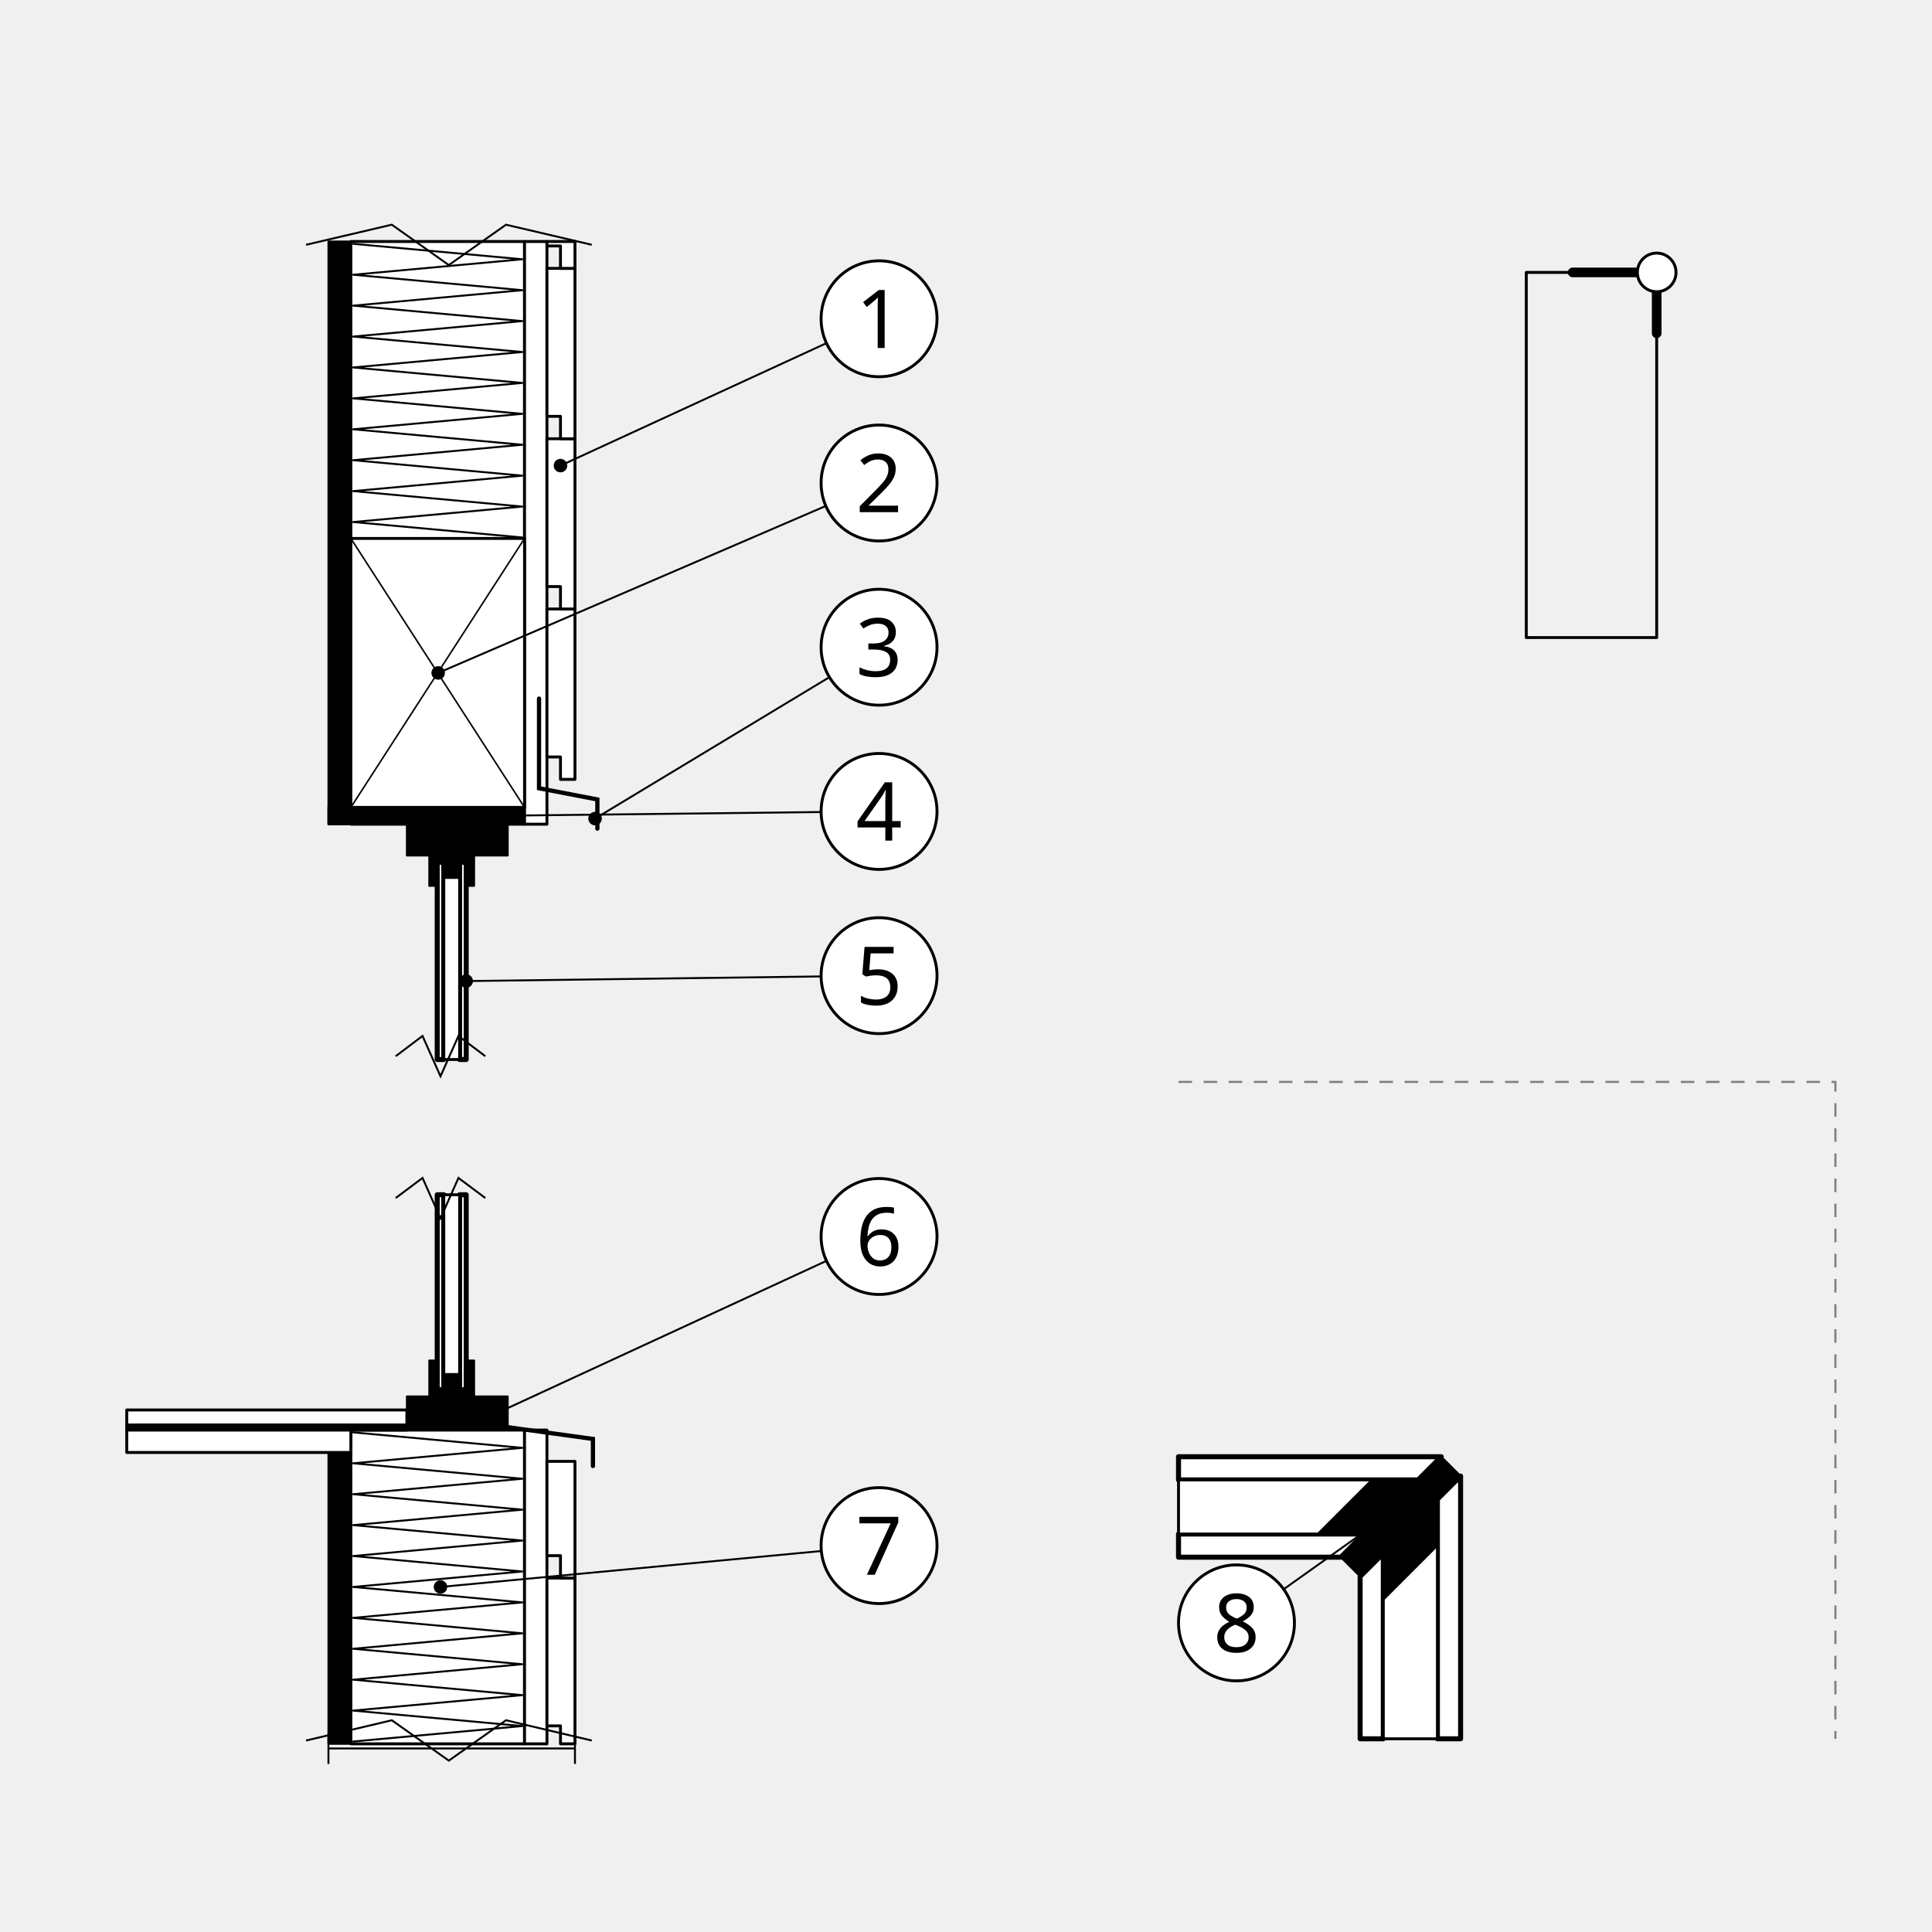
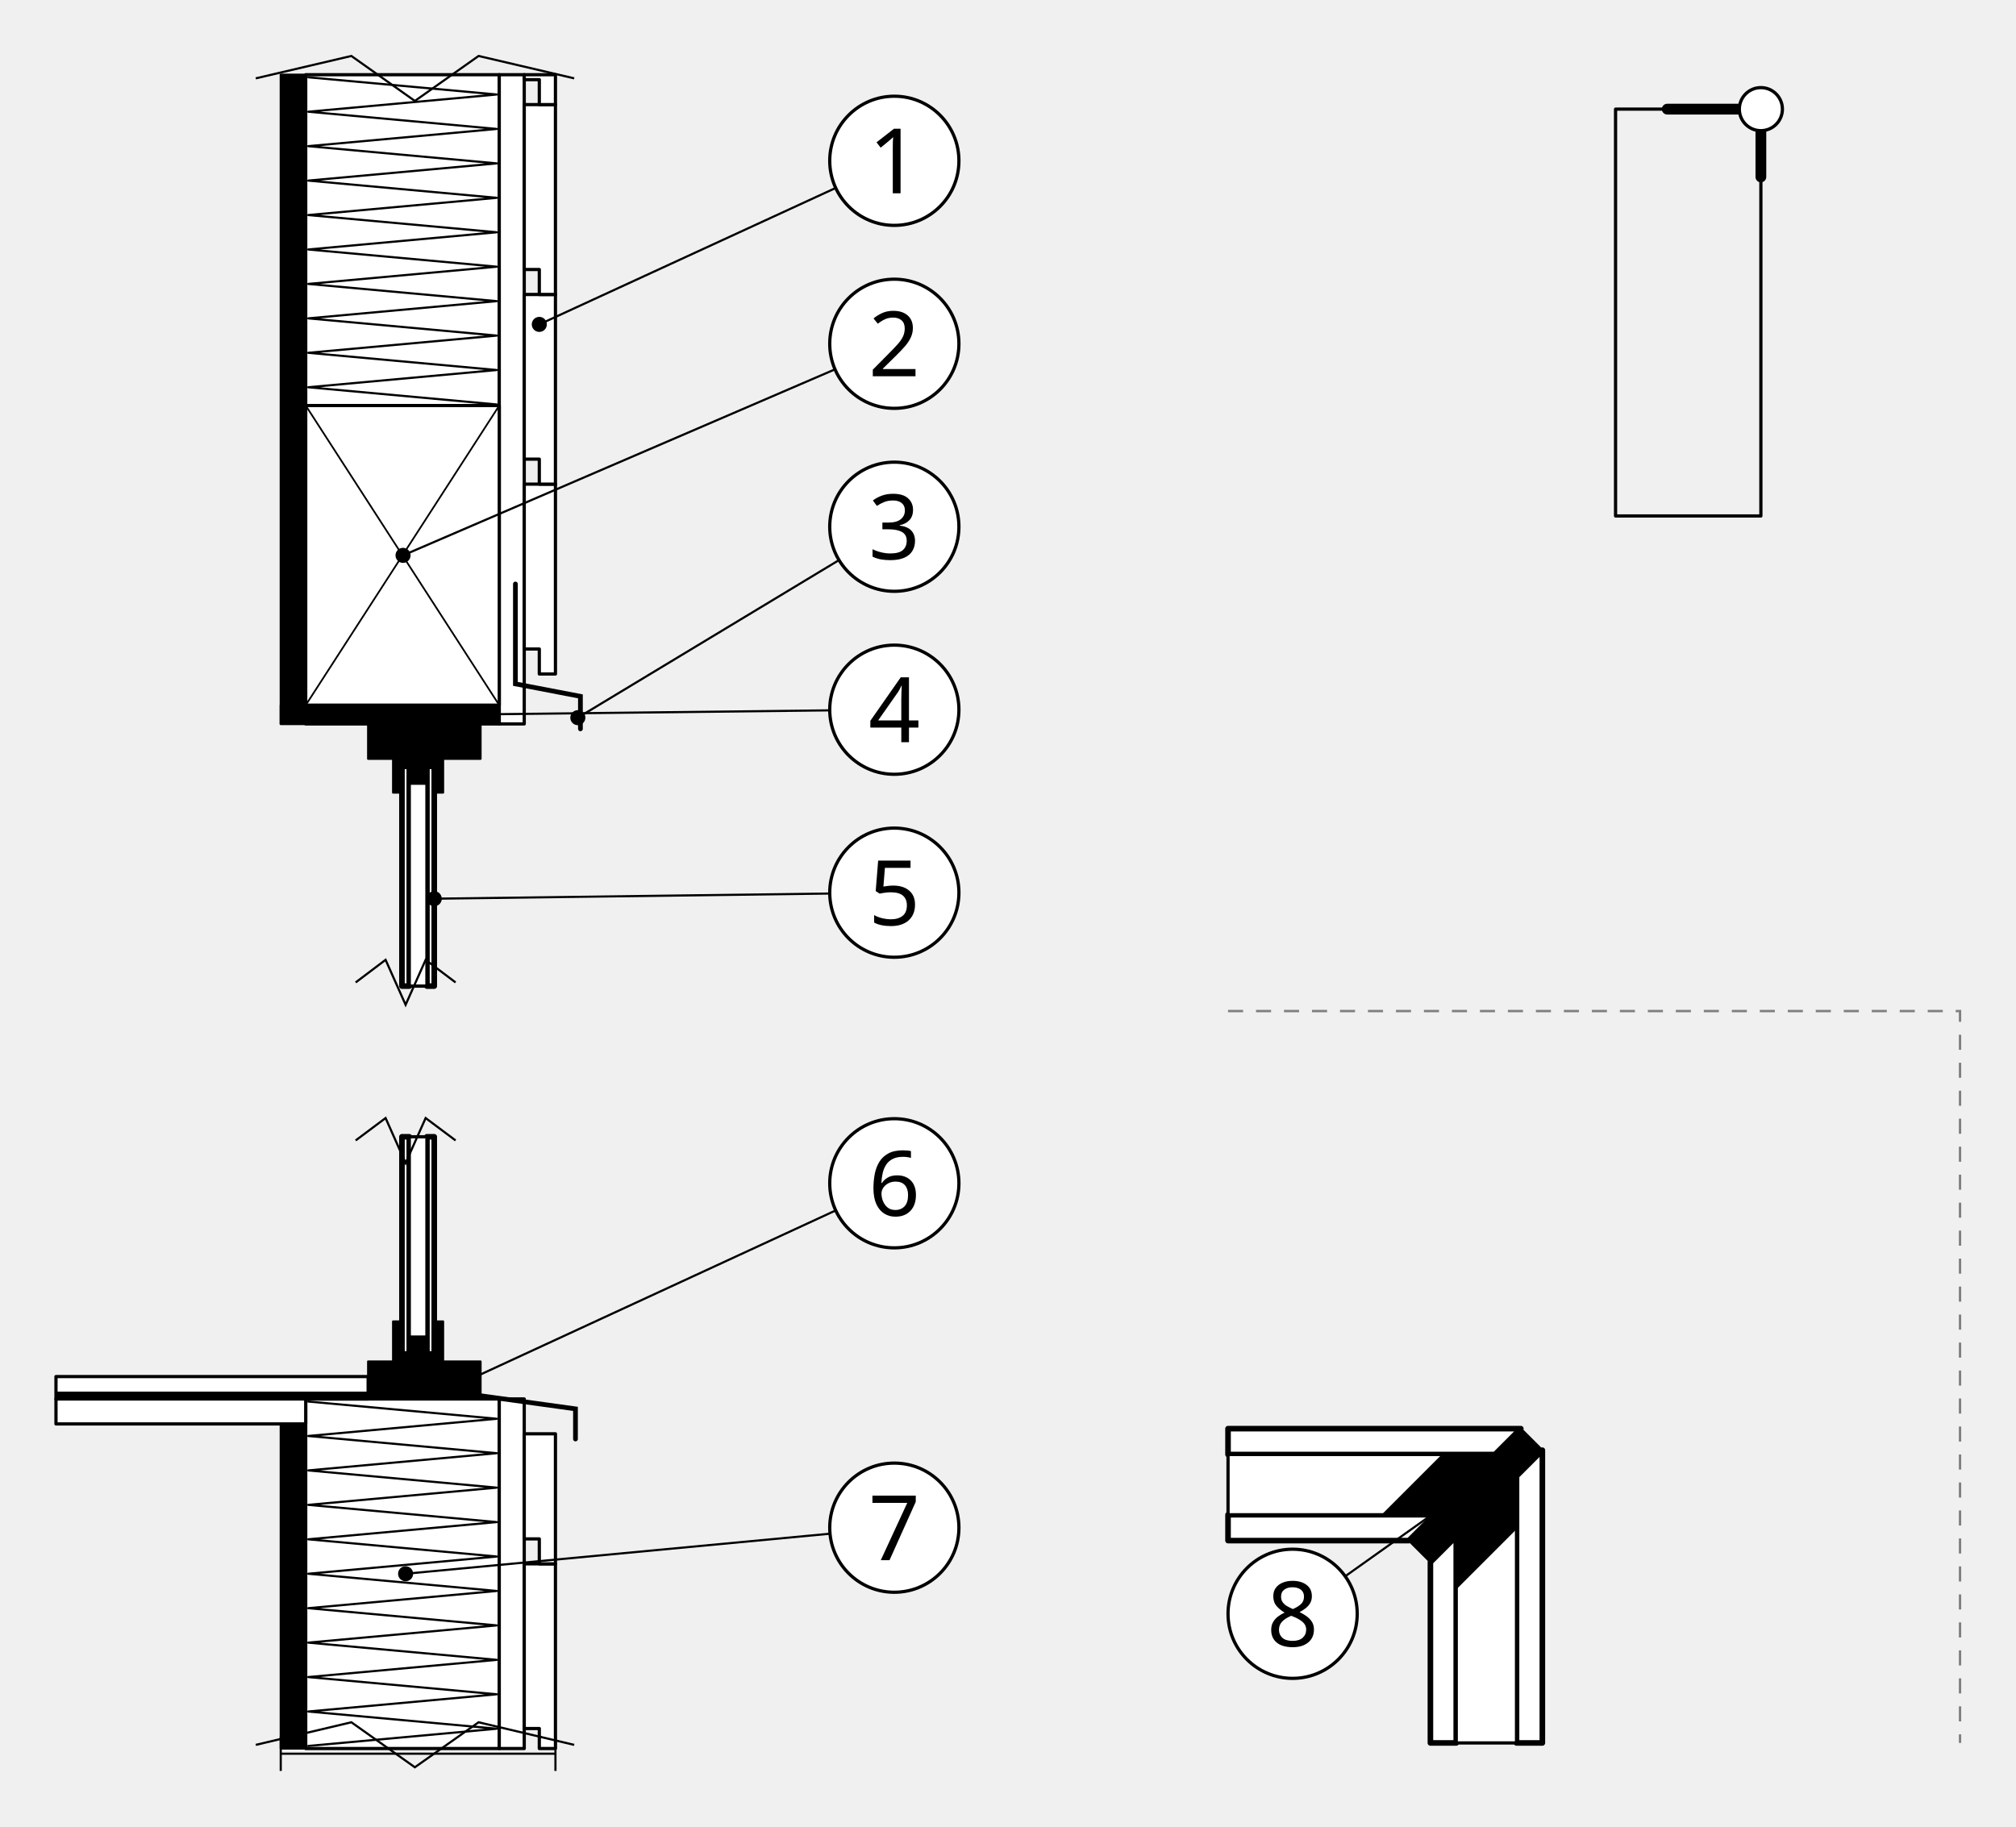
- <svg xmlns="http://www.w3.org/2000/svg" viewBox="0 0 1000 1000">
+ <svg xmlns="http://www.w3.org/2000/svg" viewBox="39.6 90.3 936.4 848.7">
  <defs>
    <style>
.k{fill:#fff;stroke:#000;stroke-width:1.5px;stroke-linejoin:round}
.c{fill:#fff;stroke:#000;stroke-width:2.6px;stroke-linejoin:round}
.n{fill:none;stroke:#000;stroke-width:1.5px;stroke-linejoin:round;stroke-linecap:round}
.b{fill:#000;stroke:#000;stroke-width:1px;stroke-linejoin:round}
.h{fill:none;stroke:#000;stroke-width:.8px}
.l{fill:none;stroke:#000;stroke-width:1px}
.w{fill:#fff;stroke:none}
.g{fill:none;stroke:#7f7f7f;stroke-width:1.1px;stroke-dasharray:7 6}
.gs{fill:none;stroke:#7f7f7f;stroke-width:1.1px}
.gf{fill:#d9d9d9;stroke:none}
.gd{fill:#8c8c8c;stroke:none}
.dt{fill:none;stroke:#000;stroke-width:2.2px;stroke-linecap:round}
.t{fill:#000;font-family:Aileron-Regular,Aileron,sans-serif;font-size:34px}
.ts{fill:#000;font-family:Aileron-Regular,Aileron,sans-serif;font-size:27px}
.m{fill:#fff;stroke:#000;stroke-width:1.5px}
.mt{fill:#000;font-family:Aileron-Regular,Aileron,sans-serif;font-size:42px;text-anchor:middle}
</style>
    <clipPath id="vb">
      <rect x="0" y="0" width="1000" height="1000" />
    </clipPath>
  </defs>
  <g clip-path="url(#vb)">
    <path class="k" fill-rule="evenodd" d="M181.6,740.2 L271.5,740.2 L271.5,902.6 L181.6,902.6Z" />
    <path class="k" fill-rule="evenodd" d="M271.5,740.2 L283.1,740.2 L283.1,902.6 L271.5,902.6Z" />
    <path class="b" fill-rule="evenodd" d="M170.0,740.2 L181.6,740.2 L181.6,902.6 L170.0,902.6Z" />
    <path class="n" style="stroke-width:1px" d="M182.8,741.4 L270.3,749.4 L182.8,757.4 L270.3,765.4 L182.8,773.4 L270.3,781.4 L182.8,789.4 L270.3,797.4 L182.8,805.4 L270.3,813.4 L182.8,821.4 L270.3,829.4 L182.8,837.4 L270.3,845.4 L182.8,853.4 L270.3,861.4 L182.8,869.4 L270.3,877.4 L182.8,885.4 L270.3,893.4 L182.8,901.4" />
    <path class="k" fill-rule="evenodd" d="M271.5,426.6 L181.6,426.6 L181.6,125.0 L271.5,125.0Z" />
    <path class="k" fill-rule="evenodd" d="M283.1,426.6 L271.5,426.6 L271.5,125.0 L283.1,125.0Z" />
    <path class="b" fill-rule="evenodd" d="M181.6,426.6 L170.0,426.6 L170.0,125.0 L181.6,125.0Z" />
    <path class="n" style="stroke-width:1px" d="M182.8,126.2 L270.3,134.2 L182.8,142.2 L270.3,150.2 L182.8,158.2 L270.3,166.2 L182.8,174.2 L270.3,182.2 L182.8,190.2 L270.3,198.2 L182.8,206.2 L270.3,214.2 L182.8,222.2 L270.3,230.2 L182.8,238.2 L270.3,246.2 L182.8,254.2 L270.3,262.2 L182.8,270.2 L270.3,278.2 L182.8,286.2 L270.3,294.2 L182.8,302.2 L270.3,310.2 L182.8,318.2 L270.3,326.2 L182.8,334.2 L270.3,342.2 L182.8,350.2 L270.3,358.2 L182.8,366.2 L270.3,374.2 L182.8,382.2 L270.3,390.2 L182.8,398.2 L270.3,406.2 L182.8,414.2 L270.3,422.2" />
    <path class="k" fill-rule="evenodd" d="M290.1,893.3 L283.1,893.3 L283.1,816.8 L297.6,816.8 L297.6,902.6 L290.1,902.6Z" />
    <path class="k" fill-rule="evenodd" d="M283.1,756.4 L297.6,756.4 L297.6,816.8 L290.1,816.8 L290.1,805.2 L283.1,805.2Z" />
    <path class="k" fill-rule="evenodd" d="M283.1,315.2 L297.6,315.2 L297.6,403.4 L290.1,403.4 L290.1,391.8 L283.1,391.8Z" />
    <path class="k" fill-rule="evenodd" d="M283.1,227.1 L297.6,227.1 L297.6,315.2 L290.1,315.2 L290.1,303.6 L283.1,303.6Z" />
    <path class="k" fill-rule="evenodd" d="M283.1,138.9 L297.6,138.9 L297.6,227.1 L290.1,227.1 L290.1,215.5 L283.1,215.5Z" />
    <path class="k" fill-rule="evenodd" d="M297.6,138.9 L290.1,138.9 L290.1,127.3 L283.1,127.3 L283.1,125.0 L297.6,125.0Z" />
    <path class="k" fill-rule="evenodd" d="M65.6,740.2 L65.6,729.8 L210.6,729.8 L210.6,740.2Z" />
    <path class="b" fill-rule="evenodd" d="M65.6,740.2 L65.6,737.3 L210.6,737.3 L210.6,740.2Z" />
    <path class="k" fill-rule="evenodd" d="M65.6,751.8 L65.6,740.2 L181.6,740.2 L181.6,751.8Z" />
    <path class="b" fill-rule="evenodd" d="M210.6,722.8 L222.2,722.8 L222.2,704.2 L226.3,704.2 L226.3,719.3 L241.3,719.3 L241.3,704.2 L245.4,704.2 L245.4,722.8 L262.8,722.8 L262.8,740.2 L210.6,740.2Z" />
    <path class="dt" d="M257.0,737.9 L306.9,744.8 L306.9,758.8" />
    <path class="k" fill-rule="evenodd" d="M181.6,417.9 L181.6,278.7 L271.5,278.7 L271.5,417.9Z" />
    <path class="h" d="M181.6,278.7 L271.5,417.9 M181.6,417.9 L271.5,278.7" />
    <path class="b" fill-rule="evenodd" d="M170.0,426.6 L170.0,417.9 L271.5,417.9 L271.5,426.6Z" />
    <path class="b" fill-rule="evenodd" d="M262.8,426.6 L262.8,442.8 L245.4,442.8 L245.4,458.5 L241.3,458.5 L241.3,446.3 L226.3,446.3 L226.3,458.5 L222.2,458.5 L222.2,442.8 L210.6,442.8 L210.6,426.6Z" />
    <path class="c" fill-rule="evenodd" d="M241.3,719.3 L237.9,719.3 L237.9,618.4 L241.3,618.4Z" />
    <path class="c" fill-rule="evenodd" d="M229.7,719.3 L226.3,719.3 L226.3,618.4 L229.7,618.4Z" />
    <path class="k" fill-rule="evenodd" d="M237.9,719.3 L229.7,719.3 L229.7,618.4 L237.9,618.4Z" />
    <path class="c" fill-rule="evenodd" d="M237.9,446.3 L241.3,446.3 L241.3,548.4 L237.9,548.4Z" />
    <path class="c" fill-rule="evenodd" d="M226.3,446.3 L229.7,446.3 L229.7,548.4 L226.3,548.4Z" />
    <path class="k" fill-rule="evenodd" d="M229.7,446.3 L237.9,446.3 L237.9,548.4 L229.7,548.4Z" />
    <path class="b" fill-rule="evenodd" d="M229.7,719.3 L229.7,711.2 L237.9,711.2 L237.9,719.3Z" />
    <path class="b" fill-rule="evenodd" d="M229.7,454.4 L229.7,446.3 L237.9,446.3 L237.9,454.4Z" />
    <path class="dt" d="M279.0,361.6 L279.0,408.0 L309.2,413.8 L309.2,428.9" />
    <path class="l" d="M204.8,620.1 L218.7,609.7 L228.0,630.6 L237.3,609.7 L251.2,620.1" />
    <path class="l" d="M204.8,546.7 L218.7,536.2 L228.0,557.1 L237.3,536.2 L251.2,546.7" />
    <path class="l" d="M158.4,126.7 L202.8,116.3 L232.3,137.2 L261.9,116.3 L306.3,126.7" />
    <path class="l" d="M158.4,900.9 L202.8,890.4 L232.3,911.3 L261.9,890.4 L306.3,900.9" />
    <circle class="b" cx="290.1" cy="241.0" r="3" />
    <path class="l" d="M290.1,241.0 L427.8,177.6" />
    <circle class="m" cx="455.0" cy="165.0" r="30" />
    <text class="mt" x="455.0" y="180.1">1</text>
    <circle class="b" cx="226.8" cy="348.3" r="3" />
    <path class="l" d="M226.8,348.3 L427.4,261.9" />
    <circle class="m" cx="455.0" cy="250.0" r="30" />
    <text class="mt" x="455.0" y="265.1">2</text>
    <circle class="b" cx="308.0" cy="423.7" r="3" />
    <path class="l" d="M308.0,423.7 L429.3,350.5" />
    <circle class="m" cx="455.0" cy="335.0" r="30" />
    <text class="mt" x="455.0" y="350.1">3</text>
    <circle class="b" cx="233.8" cy="422.5" r="3" />
    <path class="l" d="M233.8,422.5 L425.0,420.3" />
    <circle class="m" cx="455.0" cy="420.0" r="30" />
    <text class="mt" x="455.0" y="435.1">4</text>
    <circle class="b" cx="241.3" cy="507.8" r="3" />
    <path class="l" d="M241.3,507.8 L425.0,505.4" />
    <circle class="m" cx="455.0" cy="505.0" r="30" />
    <text class="mt" x="455.0" y="520.1">5</text>
    <circle class="b" cx="257.0" cy="731.5" r="3" />
    <path class="l" d="M257.0,731.5 L427.8,652.6" />
    <circle class="m" cx="455.0" cy="640.0" r="30" />
    <text class="mt" x="455.0" y="655.1">6</text>
    <circle class="b" cx="228.0" cy="821.4" r="3" />
    <path class="l" d="M228.0,821.4 L425.1,802.8" />
    <circle class="m" cx="455.0" cy="800.0" r="30" />
    <text class="mt" x="455.0" y="815.1">7</text>
    <text class="ts" x="4.0" y="902.0" text-anchor="start" />
    <path class="l" d="M170.0,905.0 L297.6,905.0 M170.0,897.0 L170.0,913.0 M297.6,897.0 L297.6,913.0" />
    <path class="c" fill-rule="evenodd" d="M734.0,766.0 L610.0,766.0 L610.0,754.0 L746.0,754.0Z" />
    <path class="c" fill-rule="evenodd" d="M610.0,806.0 L610.0,794.0 L706.0,794.0 L694.0,806.0Z" />
    <path class="k" fill-rule="evenodd" d="M706.0,794.0 L610.0,794.0 L610.0,766.0 L734.0,766.0Z" />
    <path class="c" fill-rule="evenodd" d="M756.0,764.0 L756.0,900.0 L744.0,900.0 L744.0,776.0Z" />
    <path class="c" fill-rule="evenodd" d="M704.0,816.0 L716.0,804.0 L716.0,900.0 L704.0,900.0Z" />
    <path class="k" fill-rule="evenodd" d="M744.0,776.0 L744.0,900.0 L716.0,900.0 L716.0,804.0Z" />
    <path class="b" fill-rule="evenodd" d="M706.0,794.0 L734.0,766.0 L710.0,766.0 L682.0,794.0Z" />
    <path class="b" fill-rule="evenodd" d="M716.0,804.0 L744.0,776.0 L744.0,800.0 L716.0,828.0Z" />
    <path class="b" fill-rule="evenodd" d="M694.0,806.0 L704.0,816.0 L756.0,764.0 L746.0,754.0Z" />
    <path class="g" d="M610.0,560.0 L950.0,560.0 L950.0,900.0" />
    <circle class="b" cx="744.0" cy="766.0" r="3" />
    <path class="l" d="M744.0,766.0 L664.4,822.6" />
    <circle class="m" cx="640.0" cy="840.0" r="30" />
    <text class="mt" x="640.0" y="855.1">8</text>
    <path class="n" d="M790.0,330.0 L857.5,330.0 L857.5,141.0 L790.0,141.0Z" />
    <path class="dt" style="stroke-width:5px" d="M814.0,141.0 L857.5,141.0" />
    <path class="dt" style="stroke-width:5px" d="M857.5,172.5 L857.5,141.0" />
    <circle class="m" cx="857.5" cy="141.0" r="10" />
  </g>
</svg>
